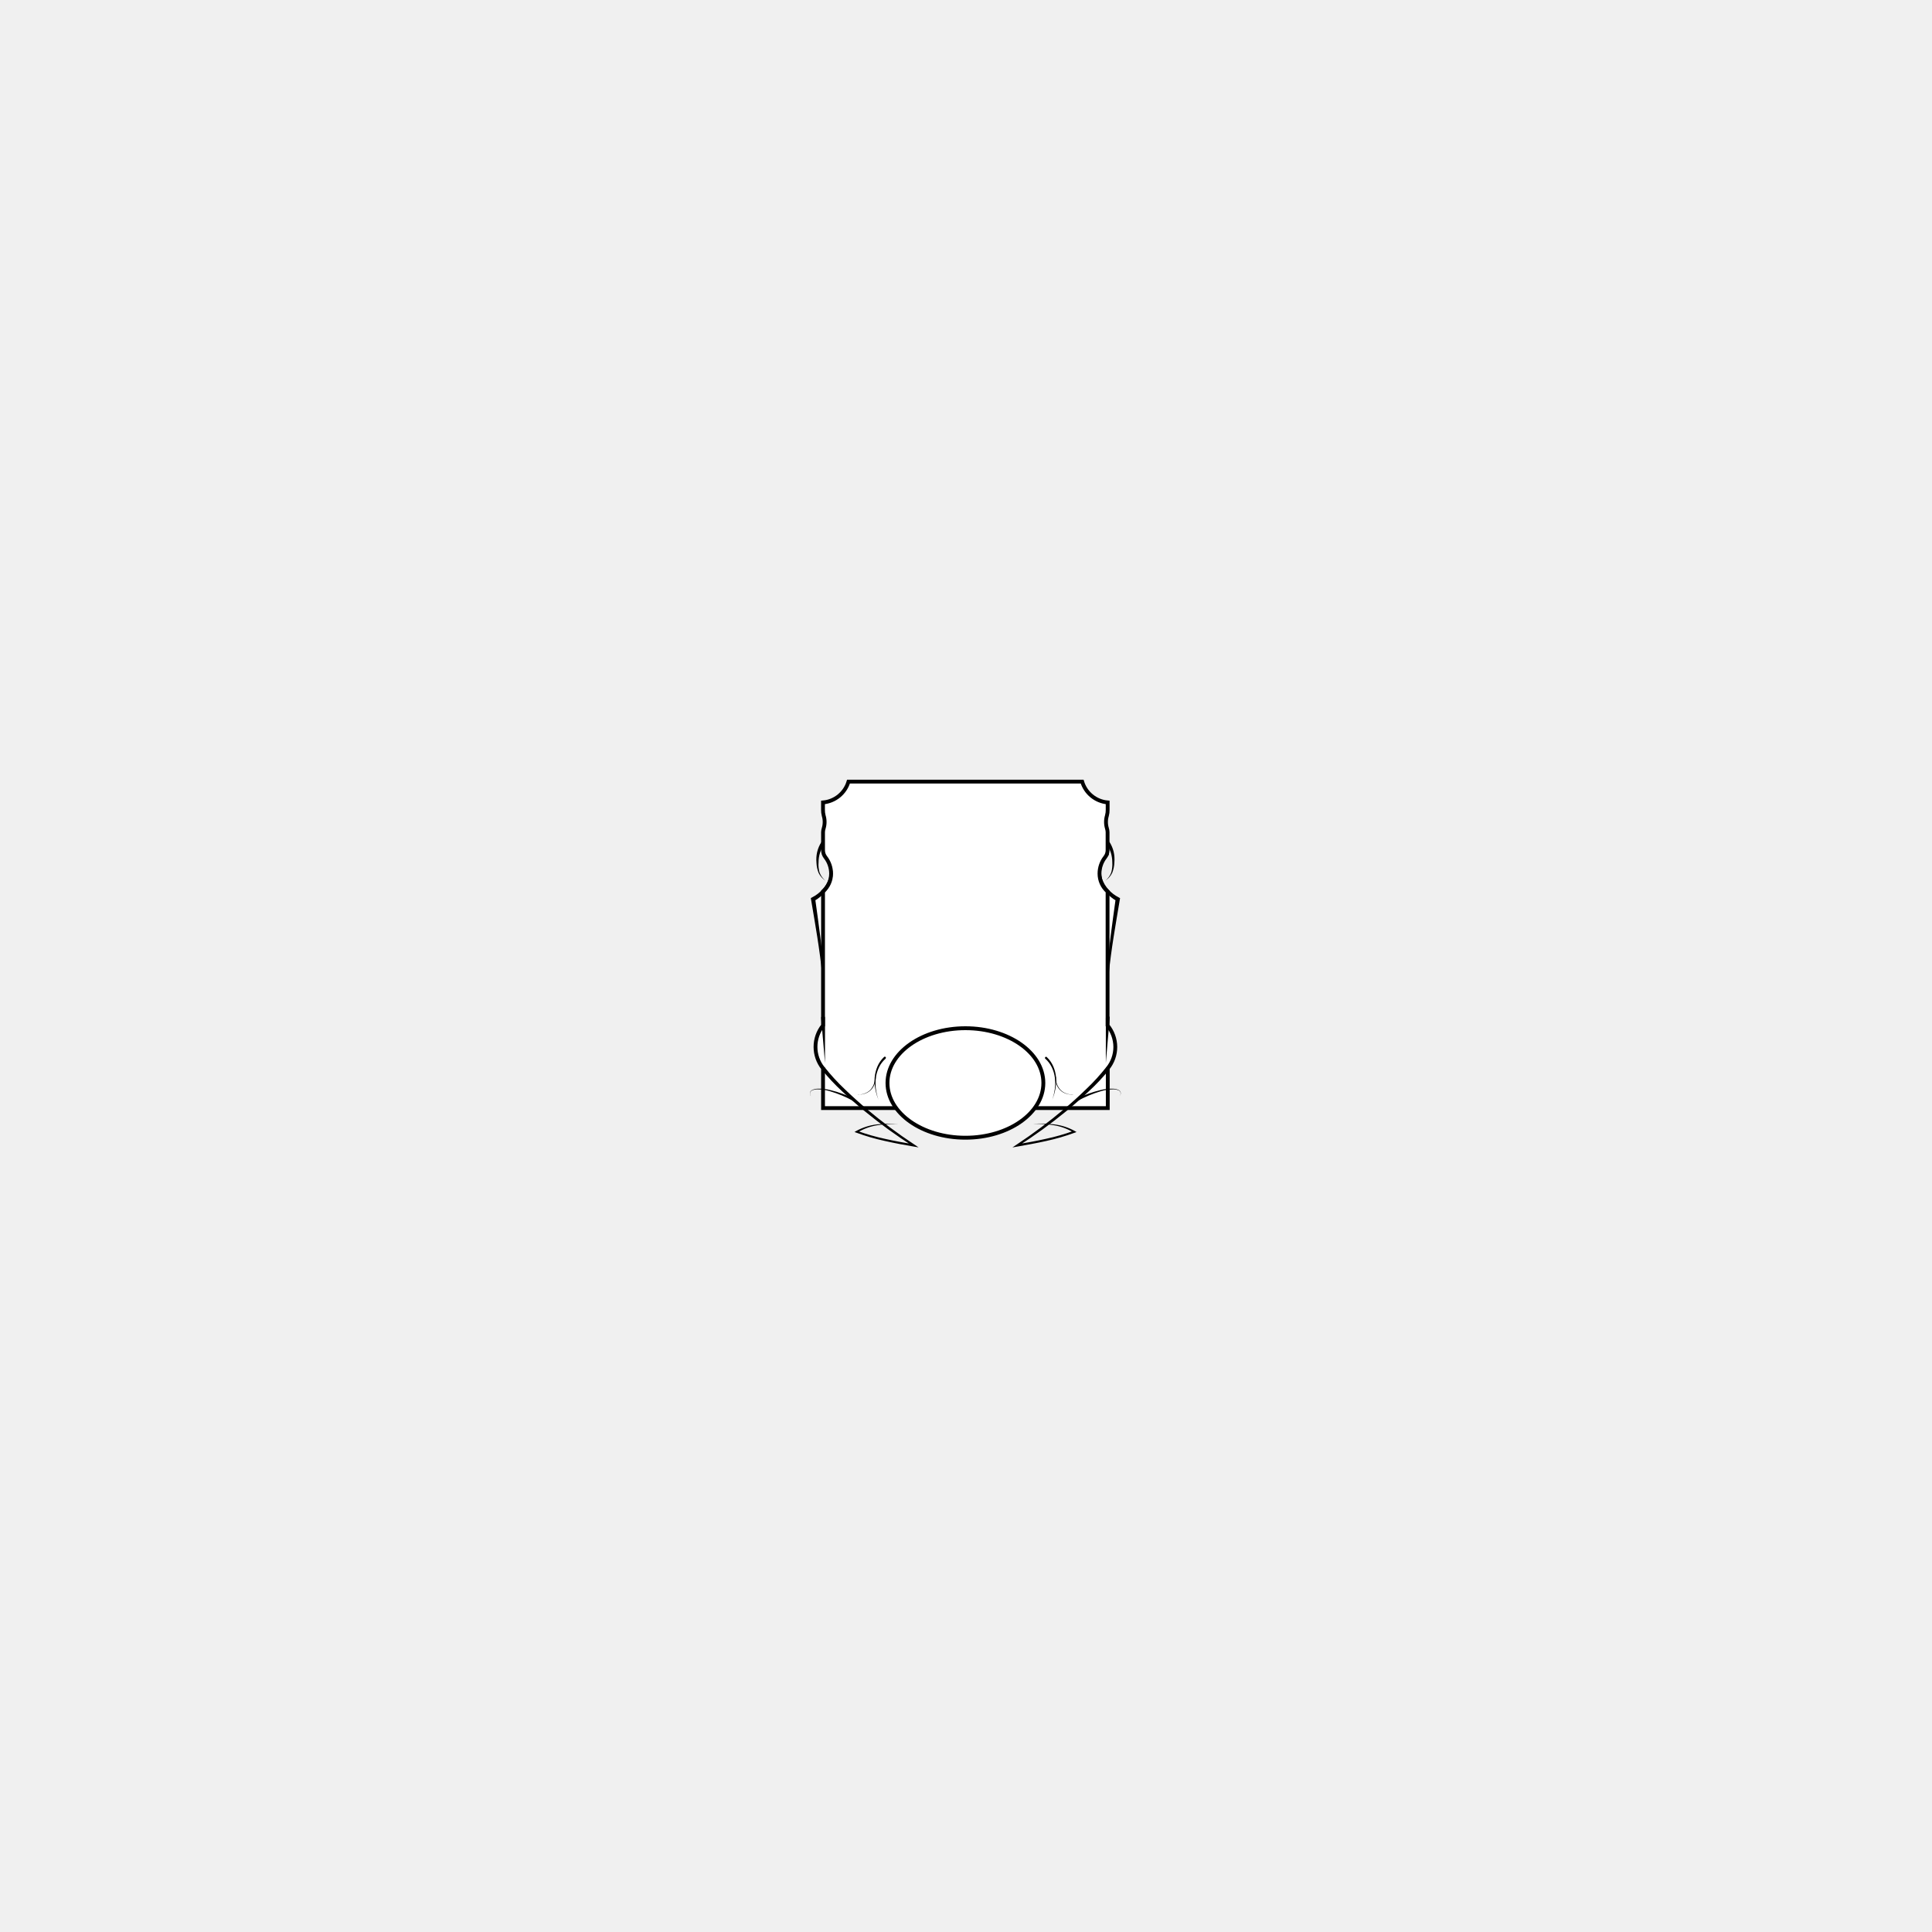
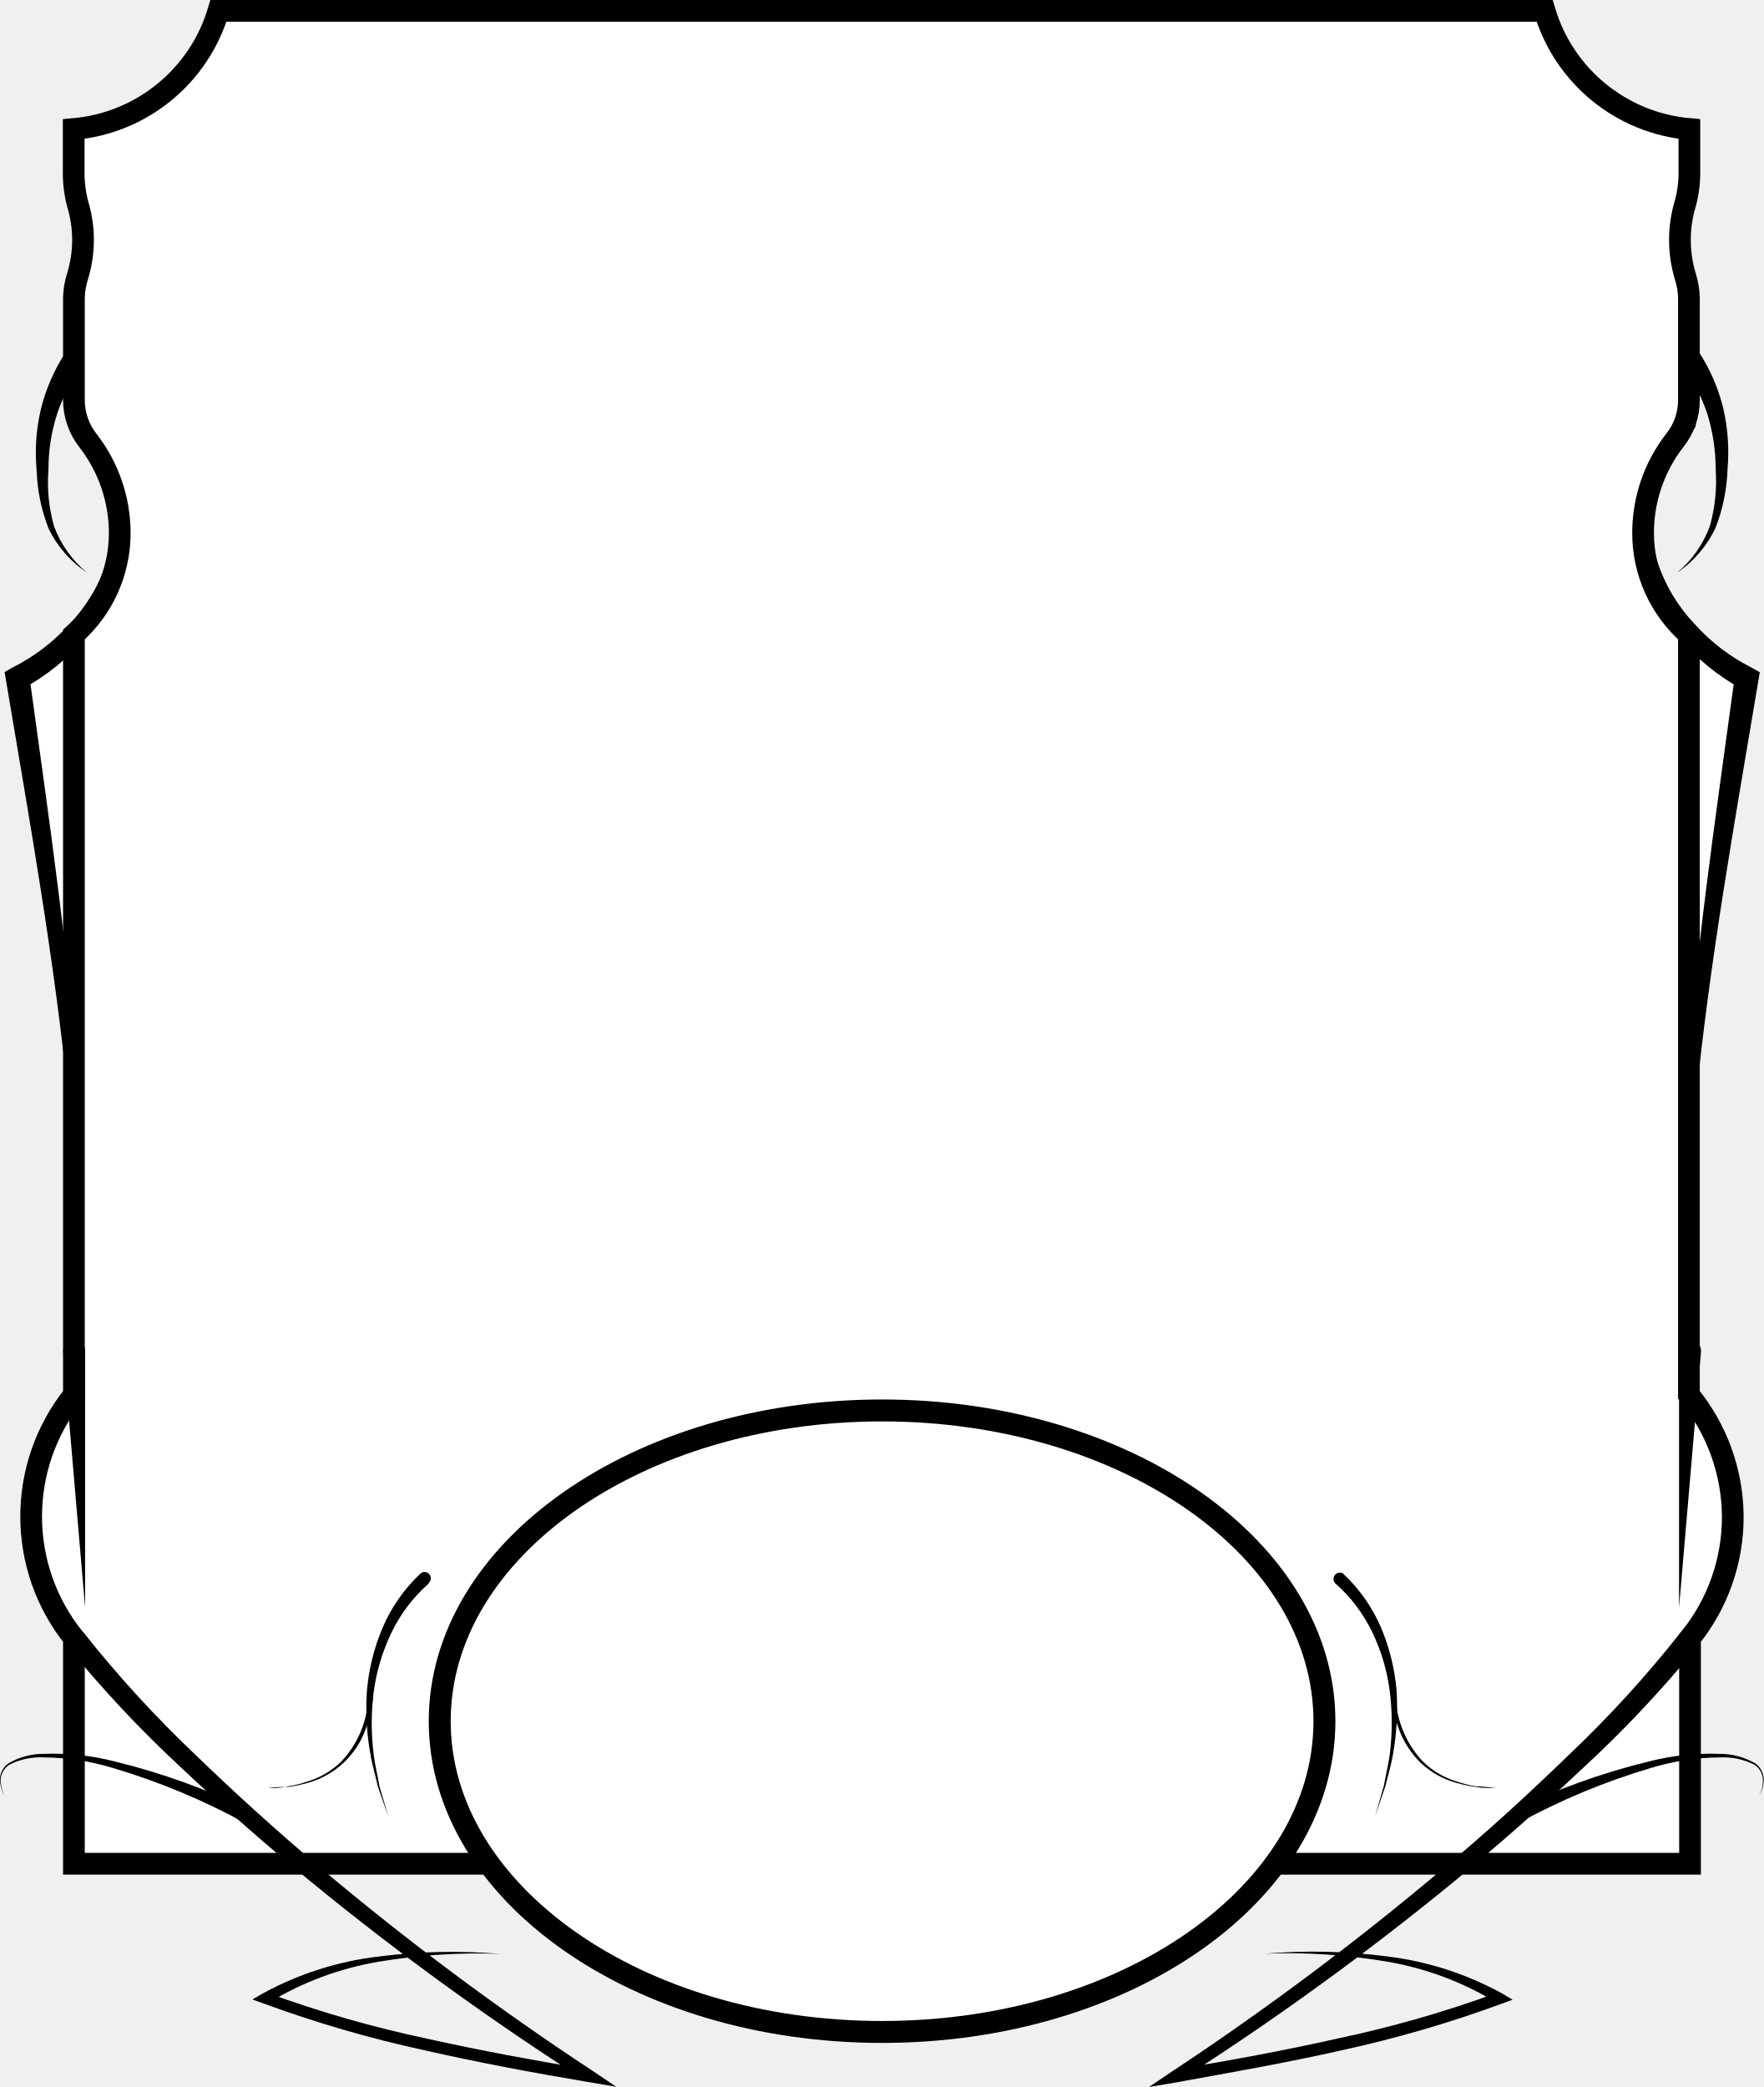
- <svg xmlns="http://www.w3.org/2000/svg" id="Layer_1" data-name="Layer 1" viewBox="0 0 500 500">
-   <defs>
-     <style>.cls-1,.cls-3{fill:#fff;}.cls-2{fill:none;stroke-width:0.99px;}.cls-2,.cls-3{stroke:#000;stroke-miterlimit:10;}</style>
+ <svg xmlns="http://www.w3.org/2000/svg" id="Layer_1" data-name="Layer 1" viewBox="0 0 80.42 95.165" version="1.1" width="80.42" height="95.165">
+   <defs id="defs4">
+     <style id="style2">.cls-1,.cls-3{fill:#fff;}.cls-2{fill:none;stroke-width:0.99px;}.cls-2,.cls-3{stroke:#000;stroke-miterlimit:10;}</style>
  </defs>
-   <g id="Strength_Box" data-name="Strength Box">
-     <path class="cls-1" d="M286.69,221.15a6.43,6.43,0,0,0-.83,1" />
-     <path class="cls-1" d="M285.8,222.21c-.12.18-.23.36-.34.55" />
-     <path class="cls-1" d="M285.44,222.79c-.1.19-.19.38-.28.58" />
-     <path class="cls-1" d="M286.69,230.72a7.51,7.51,0,0,1-2.06-4.11" />
-     <path class="cls-1" d="M288.13,222.67a7.82,7.82,0,0,0-1.44-4.55" />
-     <path class="cls-1" d="M286.69,265.39a8.86,8.86,0,0,1,0,11.09v10.29H213V276.48a8.86,8.86,0,0,1,0-11.09V252.21c-.54-6.62-1.61-13-2.58-19.5a9.28,9.28,0,0,0,2.58-2,6.21,6.21,0,0,0,2.06-4.11,4.36,4.36,0,0,0,0-.51,4.44,4.44,0,0,0,0-.63,1,1,0,0,0,0-.24,4.51,4.51,0,0,0-.09-.53,0,0,0,0,0,0,0,4.23,4.23,0,0,0-.13-.51c0-.11-.06-.22-.1-.33l0-.08c-.06-.16-.12-.32-.19-.47a4.66,4.66,0,0,0-.25-.5,3.82,3.82,0,0,0-.29-.48,2.55,2.55,0,0,0-.28-.39l0-.06a3,3,0,0,1-.63-1.81v-4.68a3.51,3.51,0,0,1,.17-1,5.65,5.65,0,0,0,0-3.29,5.62,5.62,0,0,1-.18-1.53v-1.88a7.58,7.58,0,0,0,6.6-5.39h60.47a7.58,7.58,0,0,0,6.6,5.39v1.88a5.26,5.26,0,0,1-.19,1.53,5.76,5.76,0,0,0,0,3.29,3.51,3.51,0,0,1,.17,1v4.68a2.92,2.92,0,0,1-.64,1.81l-.19.27a.21.21,0,0,0-.06.08,4.53,4.53,0,0,0-.34.55l0,0a6.19,6.19,0,0,0-.28.58,6,6,0,0,0-.22.59.65.65,0,0,0,0,.13,5.66,5.66,0,0,0-.15.59s0,0,0,0a5.07,5.07,0,0,0-.11.68,5.69,5.69,0,0,0,0,.72,4.36,4.36,0,0,0,0,.51,6.21,6.21,0,0,0,2.06,4.11,9.28,9.28,0,0,0,2.58,2c-1,6.47-2,12.88-2.58,19.5Z" />
-     <path class="cls-1" d="M213.65,221.86a6,6,0,0,0-.63-.71" />
-     <path class="cls-1" d="M213,230.72a7.51,7.51,0,0,0,2.06-4.11" />
-     <path class="cls-1" d="M211.57,222.67a7.82,7.82,0,0,1,1.44-4.55" />
-     <path d="M286.45,252.19c.42-6.56,1.4-13.07,2.28-19.56l.3.56h0a9.8,9.8,0,0,1-2.83-2.32,8.48,8.48,0,0,1-1.76-3.21,6.35,6.35,0,0,1,.15-3.64,7.2,7.2,0,0,1,1.93-3.05.25.25,0,0,1,.36,0,.26.26,0,0,1,0,.36,6.68,6.68,0,0,0-1.67,2.87,5.64,5.64,0,0,0,0,3.23,7.58,7.58,0,0,0,1.69,2.81,8.8,8.8,0,0,0,2.62,2h0l.35.2-.06.36c-1.08,6.47-2.25,12.92-2.88,19.44a.23.23,0,0,1-.26.21A.23.23,0,0,1,286.45,252.19Z" />
-     <path d="M286.1,227.9a5,5,0,0,0,1.5-2.14,7.72,7.72,0,0,0,.26-2.59,8.54,8.54,0,0,0-.39-2.54,7.54,7.54,0,0,0-1.19-2.22l.81-.58a8.38,8.38,0,0,1,1.12,2.59,8.91,8.91,0,0,1,.19,2.76,8,8,0,0,1-.55,2.68A5.1,5.1,0,0,1,286.1,227.9Z" />
-     <path class="cls-2" d="M288.64,270.94a8.79,8.79,0,0,1-1.95,5.54v10.29H213V276.48a8.86,8.86,0,0,1,0-11.09V230.72a6.16,6.16,0,0,0,2.09-4.62,6.89,6.89,0,0,0-1.46-4.24,3,3,0,0,1-.63-1.81v-4.68a3.51,3.51,0,0,1,.17-1,5.65,5.65,0,0,0,0-3.29,5.62,5.62,0,0,1-.18-1.53v-1.88a7.58,7.58,0,0,0,6.6-5.39h60.47a7.58,7.58,0,0,0,6.6,5.39v1.88a5.26,5.26,0,0,1-.19,1.53,5.76,5.76,0,0,0,0,3.29,3.51,3.51,0,0,1,.17,1v4.68a2.92,2.92,0,0,1-.64,1.81,6.88,6.88,0,0,0-1.45,4.24,6.16,6.16,0,0,0,2.09,4.62v34.67A8.84,8.84,0,0,1,288.64,270.94Z" />
-     <path d="M212.78,252.23c-.63-6.52-1.8-13-2.88-19.44l-.06-.36.35-.2h0a8.8,8.8,0,0,0,2.62-2,7.58,7.58,0,0,0,1.69-2.81,5.55,5.55,0,0,0,0-3.23,6.56,6.56,0,0,0-1.66-2.87.25.25,0,0,1,0-.36.26.26,0,0,1,.36,0,7.2,7.2,0,0,1,1.93,3.05,6.35,6.35,0,0,1,.15,3.64,8.62,8.62,0,0,1-1.76,3.21,9.71,9.71,0,0,1-2.84,2.32h0l.29-.56c.89,6.49,1.86,13,2.29,19.56a.24.24,0,1,1-.47,0Z" />
-     <path d="M213.6,227.9a5.1,5.1,0,0,1-1.75-2,8,8,0,0,1-.55-2.68,8.62,8.62,0,0,1,.19-2.76,8.38,8.38,0,0,1,1.12-2.59l.81.58a7.32,7.32,0,0,0-1.19,2.22,8.23,8.23,0,0,0-.39,2.54,7.24,7.24,0,0,0,.26,2.59A5,5,0,0,0,213.6,227.9Z" />
-     <path d="M287.09,276.78a53.47,53.47,0,0,1-5.35,5.69q-2.82,2.65-5.82,5.12a131.14,131.14,0,0,1-12.54,9.09h0l-.2-.52c2.49-.41,5-.87,7.44-1.42a53.3,53.3,0,0,0,7.26-2.08h0l0,.45a14.17,14.17,0,0,0-5.08-1.89,27.2,27.2,0,0,0-5.49-.35v0a26.24,26.24,0,0,1,5.53.12,14.58,14.58,0,0,1,5.31,1.71l.45.27-.49.18h0a55.16,55.16,0,0,1-7.32,2.13c-2.47.56-5,1-7.47,1.45l-1.3.22,1.1-.74h0A132,132,0,0,0,275.42,287c2-1.66,3.87-3.38,5.71-5.16a52.45,52.45,0,0,0,5.15-5.64Z" />
-     <path d="M270.88,273.55A7.3,7.3,0,0,1,272.6,276a9.36,9.36,0,0,1,.71,2.88,12,12,0,0,1-.17,2.93c-.08.48-.23.95-.34,1.42l-.47,1.38.4-1.4c.09-.48.21-1,.27-1.43a11.49,11.49,0,0,0,0-2.87,8.74,8.74,0,0,0-.81-2.72,7,7,0,0,0-1.68-2.21l0,0a.29.29,0,0,1,.37-.44Z" />
-     <path d="M273.27,278.81a4.55,4.55,0,0,0,1.23,3.29,3.77,3.77,0,0,0,1.55.92,5.39,5.39,0,0,0,.88.22c.31,0,.61.05.92.08-.31,0-.61,0-.92-.05a6.85,6.85,0,0,1-.9-.19,3.9,3.9,0,0,1-1.61-.9,4.14,4.14,0,0,1-1-1.54,5.22,5.22,0,0,1-.34-1.84.11.11,0,1,1,.22,0h0Z" />
-     <path d="M278.6,284.35a30.64,30.64,0,0,1,6.2-2.24,11.28,11.28,0,0,1,3.27-.35,3.19,3.19,0,0,1,1.59.43.92.92,0,0,1,.39.71,1.42,1.42,0,0,1-.22.78,1.43,1.43,0,0,0,.18-.78.85.85,0,0,0-.39-.65,3.16,3.16,0,0,0-1.55-.33,11.17,11.17,0,0,0-3.19.49,30.73,30.73,0,0,0-6,2.5h0a.31.31,0,0,1-.43-.13.33.33,0,0,1,.13-.43Z" />
-     <path d="M287.19,263.42l-1,11.67V263.38a.5.5,0,0,1,.5-.5.5.5,0,0,1,.5.5Z" />
-     <path d="M213.41,276.19a53.62,53.62,0,0,0,5.16,5.64c1.84,1.78,3.75,3.5,5.71,5.16a130.67,130.67,0,0,0,12.35,9.21h0l1.1.74-1.3-.22c-2.5-.42-5-.89-7.47-1.45a55.16,55.16,0,0,1-7.32-2.13h0l-.5-.18.46-.27A14.58,14.58,0,0,1,226.9,291a26.23,26.23,0,0,1,5.53-.12v0a27.2,27.2,0,0,0-5.49.35,14.17,14.17,0,0,0-5.08,1.89l0-.45h0a53.3,53.3,0,0,0,7.26,2.08c2.46.55,4.95,1,7.44,1.42l-.2.52h0a131.14,131.14,0,0,1-12.54-9.09q-3-2.46-5.83-5.12a54.42,54.42,0,0,1-5.34-5.69Z" />
-     <path d="M229.17,274a7,7,0,0,0-1.68,2.21,9,9,0,0,0-.82,2.72,11.49,11.49,0,0,0,0,2.87c.06.48.18.95.26,1.43l.41,1.4-.48-1.38c-.1-.47-.25-.94-.33-1.42a11.52,11.52,0,0,1-.17-2.93,9.36,9.36,0,0,1,.71-2.88,7.3,7.3,0,0,1,1.72-2.47.28.28,0,0,1,.4,0,.28.28,0,0,1,0,.4h0Z" />
-     <path d="M226.65,278.8a5.23,5.23,0,0,1-.35,1.84,3.91,3.91,0,0,1-2.63,2.44,6.85,6.85,0,0,1-.9.19c-.31,0-.62,0-.92.05.3,0,.61,0,.91-.08a5.26,5.26,0,0,0,.89-.22,3.77,3.77,0,0,0,1.55-.92,4.5,4.5,0,0,0,1.22-3.29h0a.12.12,0,0,1,.12-.12.11.11,0,0,1,.11.12Z" />
-     <path d="M220.8,284.91a30.73,30.73,0,0,0-6-2.5,11.17,11.17,0,0,0-3.19-.49,3.14,3.14,0,0,0-1.55.33.89.89,0,0,0-.4.65,1.53,1.53,0,0,0,.19.78,1.42,1.42,0,0,1-.22-.78.89.89,0,0,1,.39-.71,3.13,3.13,0,0,1,1.59-.43,11.28,11.28,0,0,1,3.27.35,30.55,30.55,0,0,1,6.19,2.24.32.32,0,1,1-.27.57h0Z" />
-     <path d="M213.51,263.38v11.71l-1-11.67a.5.5,0,0,1,.46-.54.5.5,0,0,1,.54.45Z" />
-     <ellipse class="cls-3" cx="249.85" cy="280.27" rx="20.17" ry="14.17" />
+   <g id="Strength_Box" data-name="Strength Box" transform="translate(-207.5112,-204.963)">
+     <g id="g3794" transform="translate(-2.118644,3.177966)">
+       <path style="fill:#ffffff" id="path8" d="m 286.69,221.15 a 6.43,6.43 0 0 0 -0.83,1" class="cls-1" />
+       <path style="fill:#ffffff" id="path10" d="m 285.8,222.21 c -0.12,0.18 -0.23,0.36 -0.34,0.55" class="cls-1" />
+       <path style="fill:#ffffff" id="path12" d="m 285.44,222.79 c -0.1,0.19 -0.19,0.38 -0.28,0.58" class="cls-1" />
+       <path style="fill:#ffffff" id="path14" d="m 286.69,230.72 a 7.51,7.51 0 0 1 -2.06,-4.11" class="cls-1" />
+       <path style="fill:#ffffff" id="path16" d="m 288.13,222.67 a 7.82,7.82 0 0 0 -1.44,-4.55" class="cls-1" />
+       <path style="fill:#ffffff" id="path18" d="m 286.69,265.39 a 8.86,8.86 0 0 1 0,11.09 v 10.29 H 213 v -10.29 a 8.86,8.86 0 0 1 0,-11.09 v -13.18 c -0.54,-6.62 -1.61,-13 -2.58,-19.5 a 9.28,9.28 0 0 0 2.58,-2 6.21,6.21 0 0 0 2.06,-4.11 4.36,4.36 0 0 0 0,-0.51 4.44,4.44 0 0 0 0,-0.63 1,1 0 0 0 0,-0.24 4.51,4.51 0 0 0 -0.09,-0.53 4.23,4.23 0 0 0 -0.13,-0.51 c 0,-0.11 -0.06,-0.22 -0.1,-0.33 v -0.08 c -0.06,-0.16 -0.12,-0.32 -0.19,-0.47 a 4.66,4.66 0 0 0 -0.25,-0.5 3.82,3.82 0 0 0 -0.29,-0.48 2.55,2.55 0 0 0 -0.28,-0.39 v -0.06 a 3,3 0 0 1 -0.63,-1.81 v -4.68 a 3.51,3.51 0 0 1 0.17,-1 5.65,5.65 0 0 0 0,-3.29 5.62,5.62 0 0 1 -0.18,-1.53 v -1.88 a 7.58,7.58 0 0 0 6.6,-5.39 h 60.47 a 7.58,7.58 0 0 0 6.6,5.39 v 1.88 a 5.26,5.26 0 0 1 -0.19,1.53 5.76,5.76 0 0 0 0,3.29 3.51,3.51 0 0 1 0.17,1 v 4.68 a 2.92,2.92 0 0 1 -0.64,1.81 l -0.19,0.27 a 0.21,0.21 0 0 0 -0.06,0.08 4.53,4.53 0 0 0 -0.34,0.55 v 0 a 6.19,6.19 0 0 0 -0.28,0.58 6,6 0 0 0 -0.22,0.59 0.65,0.65 0 0 0 0,0.13 5.66,5.66 0 0 0 -0.15,0.59 c 0,0 0,0 0,0 a 5.07,5.07 0 0 0 -0.11,0.68 5.69,5.69 0 0 0 0,0.72 4.36,4.36 0 0 0 0,0.51 6.21,6.21 0 0 0 2.06,4.11 9.28,9.28 0 0 0 2.58,2 c -1,6.47 -2,12.88 -2.58,19.5 z" class="cls-1" />
+       <path style="fill:#ffffff" id="path20" d="m 213.65,221.86 a 6,6 0 0 0 -0.63,-0.71" class="cls-1" />
+       <path style="fill:#ffffff" id="path22" d="m 213,230.72 a 7.51,7.51 0 0 0 2.06,-4.11" class="cls-1" />
+       <path style="fill:#ffffff" id="path24" d="m 211.57,222.67 a 7.82,7.82 0 0 1 1.44,-4.55" class="cls-1" />
+       <path id="path26" d="m 286.45,252.19 c 0.42,-6.56 1.4,-13.07 2.28,-19.56 l 0.3,0.56 v 0 a 9.8,9.8 0 0 1 -2.83,-2.32 8.48,8.48 0 0 1 -1.76,-3.21 6.35,6.35 0 0 1 0.15,-3.64 7.2,7.2 0 0 1 1.93,-3.05 0.25,0.25 0 0 1 0.36,0 0.26,0.26 0 0 1 0,0.36 6.68,6.68 0 0 0 -1.67,2.87 5.64,5.64 0 0 0 0,3.23 7.58,7.58 0 0 0 1.69,2.81 8.8,8.8 0 0 0 2.62,2 v 0 l 0.35,0.2 -0.06,0.36 c -1.08,6.47 -2.25,12.92 -2.88,19.44 a 0.23,0.23 0 0 1 -0.26,0.21 0.23,0.23 0 0 1 -0.22,-0.26 z" />
+       <path id="path28" d="m 286.1,227.9 a 5,5 0 0 0 1.5,-2.14 7.72,7.72 0 0 0 0.26,-2.59 8.54,8.54 0 0 0 -0.39,-2.54 7.54,7.54 0 0 0 -1.19,-2.22 l 0.81,-0.58 a 8.38,8.38 0 0 1 1.12,2.59 8.91,8.91 0 0 1 0.19,2.76 8,8 0 0 1 -0.55,2.68 5.1,5.1 0 0 1 -1.75,2.04 z" />
+       <path style="fill:none;stroke:#000000;stroke-width:0.99px;stroke-miterlimit:10" id="path30" d="m 288.64,270.94 a 8.79,8.79 0 0 1 -1.95,5.54 v 10.29 H 213 v -10.29 a 8.86,8.86 0 0 1 0,-11.09 v -34.67 a 6.16,6.16 0 0 0 2.09,-4.62 6.89,6.89 0 0 0 -1.46,-4.24 3,3 0 0 1 -0.63,-1.81 v -4.68 a 3.51,3.51 0 0 1 0.17,-1 5.65,5.65 0 0 0 0,-3.29 5.62,5.62 0 0 1 -0.18,-1.53 v -1.88 a 7.58,7.58 0 0 0 6.6,-5.39 h 60.47 a 7.58,7.58 0 0 0 6.6,5.39 v 1.88 a 5.26,5.26 0 0 1 -0.19,1.53 5.76,5.76 0 0 0 0,3.29 3.51,3.51 0 0 1 0.17,1 v 4.68 a 2.92,2.92 0 0 1 -0.64,1.81 6.88,6.88 0 0 0 -1.45,4.24 6.16,6.16 0 0 0 2.09,4.62 v 34.67 a 8.84,8.84 0 0 1 2,5.55 z" class="cls-2" />
+       <path id="path32" d="m 212.78,252.23 c -0.63,-6.52 -1.8,-13 -2.88,-19.44 l -0.06,-0.36 0.35,-0.2 v 0 a 8.8,8.8 0 0 0 2.62,-2 7.58,7.58 0 0 0 1.69,-2.81 5.55,5.55 0 0 0 0,-3.23 6.56,6.56 0 0 0 -1.66,-2.87 0.25,0.25 0 0 1 0,-0.36 0.26,0.26 0 0 1 0.36,0 7.2,7.2 0 0 1 1.93,3.05 6.35,6.35 0 0 1 0.15,3.64 8.62,8.62 0 0 1 -1.76,3.21 9.71,9.71 0 0 1 -2.84,2.32 v 0 l 0.29,-0.56 c 0.89,6.49 1.86,13 2.29,19.56 a 0.24,0.24 0 1 1 -0.47,0 z" />
+       <path id="path34" d="m 213.6,227.9 a 5.1,5.1 0 0 1 -1.75,-2 8,8 0 0 1 -0.55,-2.68 8.62,8.62 0 0 1 0.19,-2.76 8.38,8.38 0 0 1 1.12,-2.59 l 0.81,0.58 a 7.32,7.32 0 0 0 -1.19,2.22 8.23,8.23 0 0 0 -0.39,2.54 7.24,7.24 0 0 0 0.26,2.59 5,5 0 0 0 1.5,2.1 z" />
+       <path id="path36" d="m 287.09,276.78 a 53.47,53.47 0 0 1 -5.35,5.69 q -2.82,2.65 -5.82,5.12 a 131.14,131.14 0 0 1 -12.54,9.09 v 0 l -0.2,-0.52 c 2.49,-0.41 5,-0.87 7.44,-1.42 a 53.3,53.3 0 0 0 7.26,-2.08 v 0 0.45 a 14.17,14.17 0 0 0 -5.08,-1.89 27.2,27.2 0 0 0 -5.49,-0.35 v 0 a 26.24,26.24 0 0 1 5.53,0.12 14.58,14.58 0 0 1 5.31,1.71 l 0.45,0.27 -0.49,0.18 v 0 a 55.16,55.16 0 0 1 -7.32,2.13 c -2.47,0.56 -5,1 -7.47,1.45 l -1.3,0.22 1.1,-0.74 v 0 a 132,132 0 0 0 12.3,-9.21 c 2,-1.66 3.87,-3.38 5.71,-5.16 a 52.45,52.45 0 0 0 5.15,-5.64 z" />
+       <path id="path38" d="m 270.88,273.55 a 7.3,7.3 0 0 1 1.72,2.45 9.36,9.36 0 0 1 0.71,2.88 12,12 0 0 1 -0.17,2.93 c -0.08,0.48 -0.23,0.95 -0.34,1.42 l -0.47,1.38 0.4,-1.4 c 0.09,-0.48 0.21,-1 0.27,-1.43 a 11.49,11.49 0 0 0 0,-2.87 8.74,8.74 0 0 0 -0.81,-2.72 7,7 0 0 0 -1.68,-2.21 v 0 a 0.29,0.29 0 0 1 0.37,-0.44 z" />
+       <path id="path40" d="m 273.27,278.81 a 4.55,4.55 0 0 0 1.23,3.29 3.77,3.77 0 0 0 1.55,0.92 5.39,5.39 0 0 0 0.88,0.22 c 0.31,0 0.61,0.05 0.92,0.08 -0.31,0 -0.61,0 -0.92,-0.05 a 6.85,6.85 0 0 1 -0.9,-0.19 3.9,3.9 0 0 1 -1.61,-0.9 4.14,4.14 0 0 1 -1,-1.54 5.22,5.22 0 0 1 -0.34,-1.84 0.11,0.11 0 1 1 0.22,0 v 0 z" />
+       <path id="path42" d="m 278.6,284.35 a 30.64,30.64 0 0 1 6.2,-2.24 11.28,11.28 0 0 1 3.27,-0.35 3.19,3.19 0 0 1 1.59,0.43 0.92,0.92 0 0 1 0.39,0.71 1.42,1.42 0 0 1 -0.22,0.78 1.43,1.43 0 0 0 0.18,-0.78 0.85,0.85 0 0 0 -0.39,-0.65 3.16,3.16 0 0 0 -1.55,-0.33 11.17,11.17 0 0 0 -3.19,0.49 30.73,30.73 0 0 0 -6,2.5 v 0 a 0.31,0.31 0 0 1 -0.43,-0.13 0.33,0.33 0 0 1 0.13,-0.43 z" />
+       <path id="path44" d="m 287.19,263.42 -1,11.67 v -11.71 a 0.5,0.5 0 0 1 0.5,-0.5 0.5,0.5 0 0 1 0.5,0.5 z" />
+       <path id="path46" d="m 213.41,276.19 a 53.62,53.62 0 0 0 5.16,5.64 c 1.84,1.78 3.75,3.5 5.71,5.16 a 130.67,130.67 0 0 0 12.35,9.21 v 0 l 1.1,0.74 -1.3,-0.22 c -2.5,-0.42 -5,-0.89 -7.47,-1.45 a 55.16,55.16 0 0 1 -7.32,-2.13 v 0 l -0.5,-0.18 0.46,-0.27 a 14.58,14.58 0 0 1 5.3,-1.69 26.23,26.23 0 0 1 5.53,-0.12 v 0 a 27.2,27.2 0 0 0 -5.49,0.35 14.17,14.17 0 0 0 -5.08,1.89 v -0.45 0 a 53.3,53.3 0 0 0 7.26,2.08 c 2.46,0.55 4.95,1 7.44,1.42 l -0.2,0.52 v 0 a 131.14,131.14 0 0 1 -12.54,-9.09 q -3,-2.46 -5.83,-5.12 a 54.42,54.42 0 0 1 -5.34,-5.69 z" />
+       <path id="path48" d="m 229.17,274 a 7,7 0 0 0 -1.68,2.21 9,9 0 0 0 -0.82,2.72 11.49,11.49 0 0 0 0,2.87 c 0.06,0.48 0.18,0.95 0.26,1.43 l 0.41,1.4 -0.48,-1.38 c -0.1,-0.47 -0.25,-0.94 -0.33,-1.42 a 11.52,11.52 0 0 1 -0.17,-2.93 9.36,9.36 0 0 1 0.71,-2.88 7.3,7.3 0 0 1 1.72,-2.47 0.28,0.28 0 0 1 0.4,0 0.28,0.28 0 0 1 0,0.4 v 0 z" />
+       <path id="path50" d="m 226.65,278.8 a 5.23,5.23 0 0 1 -0.35,1.84 3.91,3.91 0 0 1 -2.63,2.44 6.85,6.85 0 0 1 -0.9,0.19 c -0.31,0 -0.62,0 -0.92,0.05 0.3,0 0.61,0 0.91,-0.08 a 5.26,5.26 0 0 0 0.89,-0.22 3.77,3.77 0 0 0 1.55,-0.92 4.5,4.5 0 0 0 1.22,-3.29 v 0 a 0.12,0.12 0 0 1 0.12,-0.12 0.11,0.11 0 0 1 0.11,0.12 z" />
+       <path id="path52" d="m 220.8,284.91 a 30.73,30.73 0 0 0 -6,-2.5 11.17,11.17 0 0 0 -3.19,-0.49 3.14,3.14 0 0 0 -1.55,0.33 0.89,0.89 0 0 0 -0.4,0.65 1.53,1.53 0 0 0 0.19,0.78 1.42,1.42 0 0 1 -0.22,-0.78 0.89,0.89 0 0 1 0.39,-0.71 3.13,3.13 0 0 1 1.59,-0.43 11.28,11.28 0 0 1 3.27,0.35 30.55,30.55 0 0 1 6.19,2.24 0.32,0.32 0 1 1 -0.27,0.57 v 0 z" />
+       <path id="path54" d="m 213.51,263.38 v 11.71 l -1,-11.67 a 0.5,0.5 0 0 1 0.46,-0.54 0.5,0.5 0 0 1 0.54,0.45 z" />
+       <ellipse style="fill:#ffffff;stroke:#000000;stroke-miterlimit:10" id="ellipse56" ry="14.17" rx="20.17" cy="280.27" cx="249.85" class="cls-3" />
+     </g>
  </g>
</svg>
